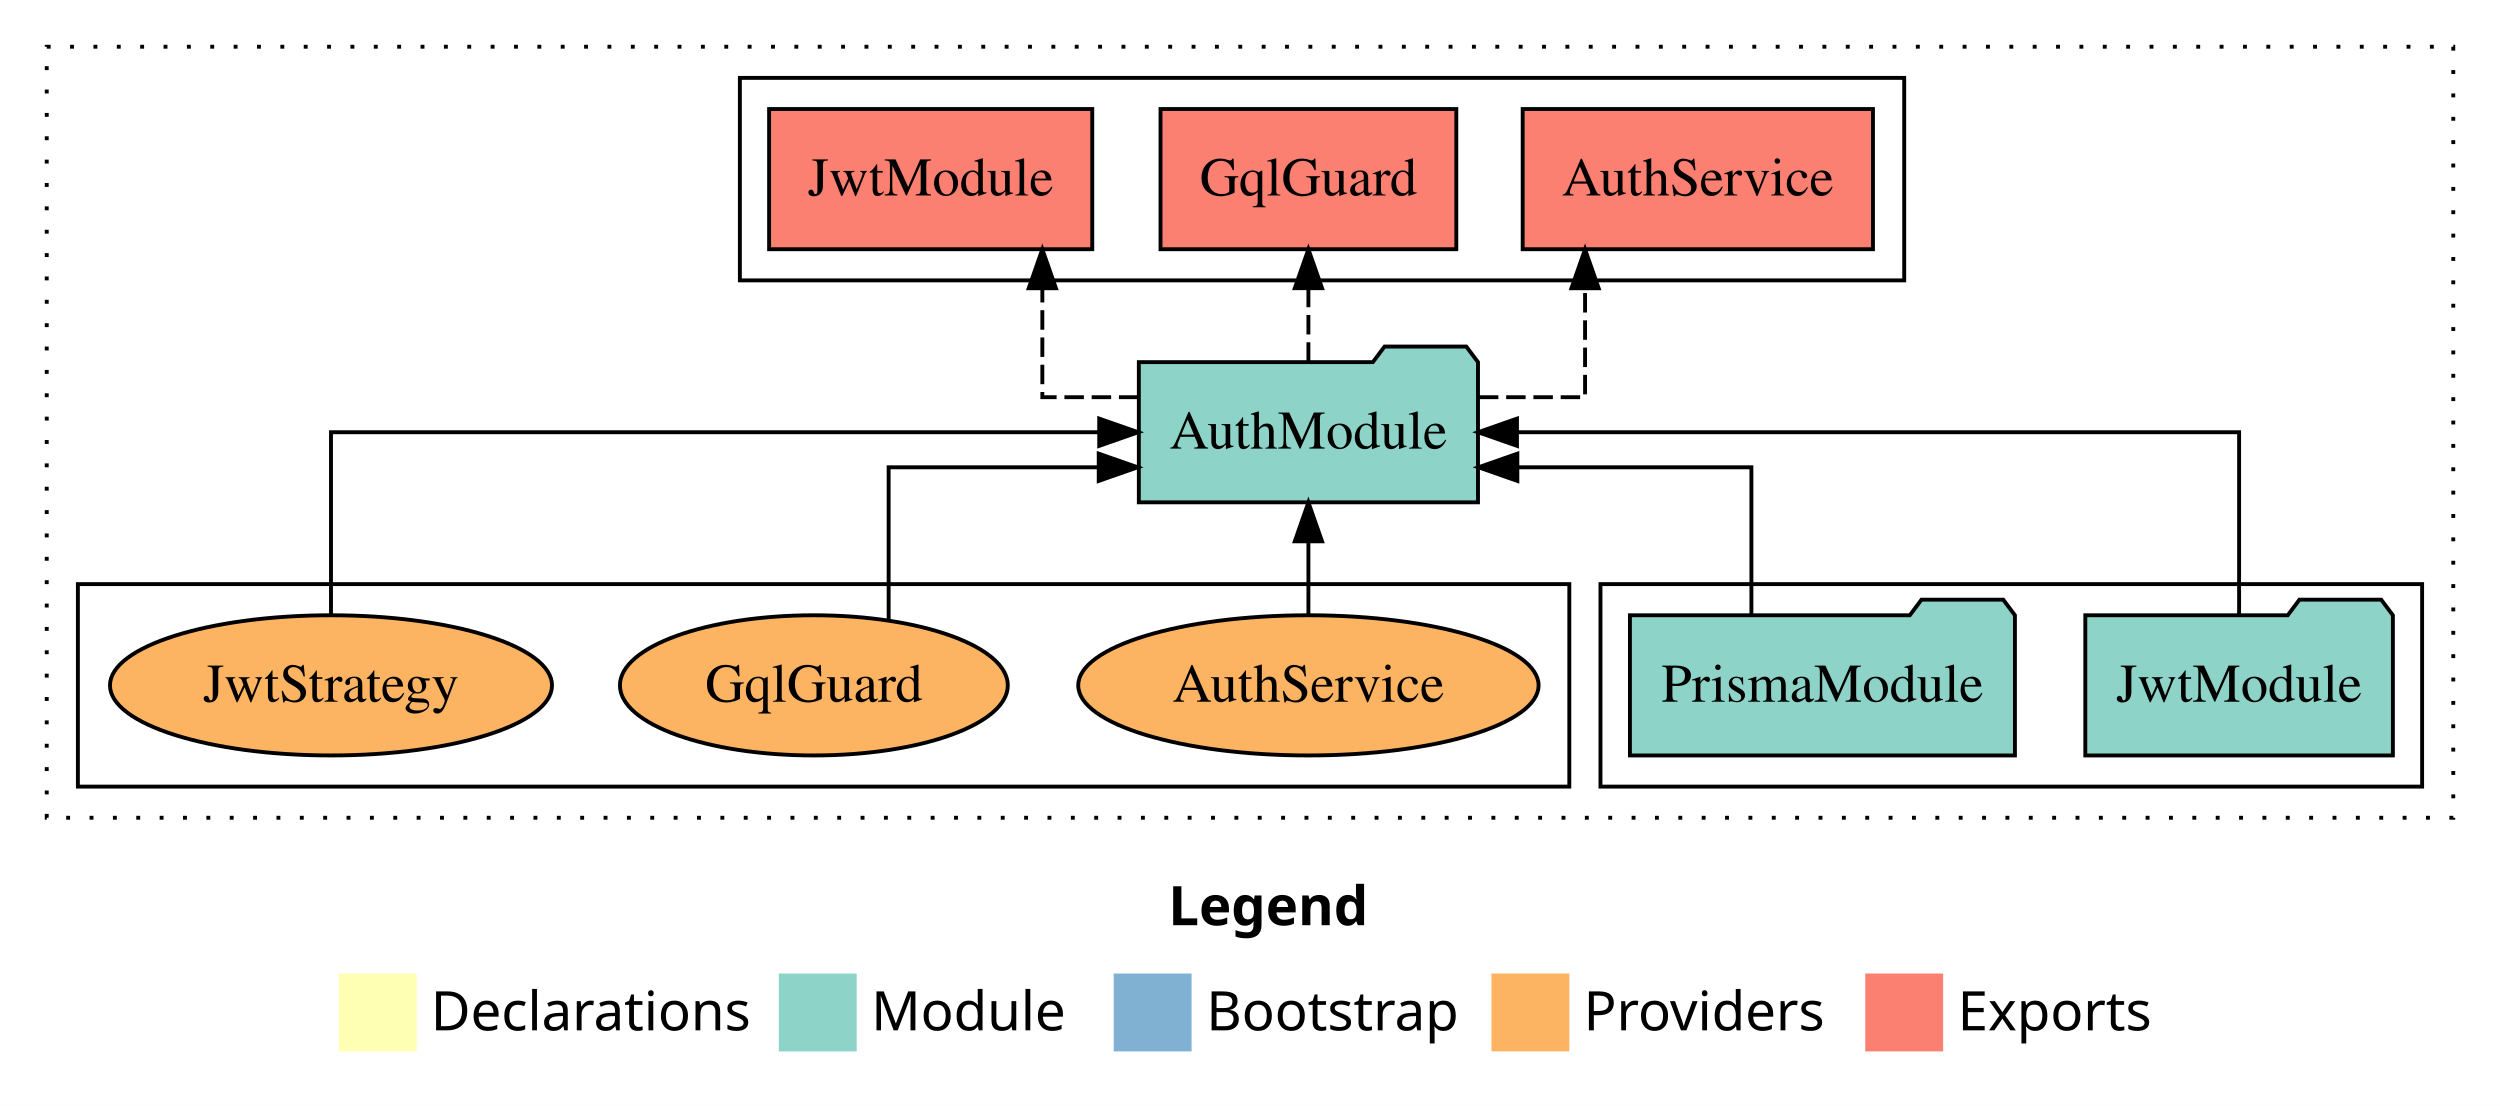
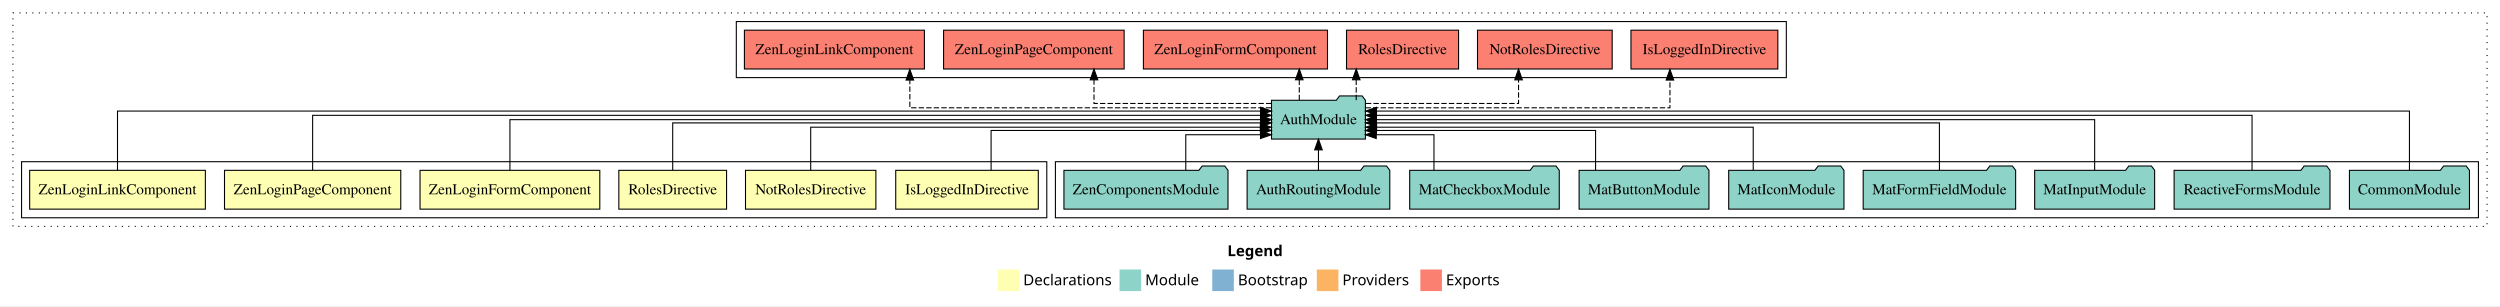
- <svg xmlns="http://www.w3.org/2000/svg" width="642pt" height="284pt" viewBox="0.00 0.00 642.00 284.00">
+ <svg xmlns="http://www.w3.org/2000/svg" width="2319pt" height="284pt" viewBox="0.00 0.00 2319.00 284.00">
  <g id="graph0" class="graph" transform="scale(1 1) rotate(0) translate(4 280)">
-     <polygon fill="#ffffff" stroke="transparent" points="-4,4 -4,-280 638,-280 638,4 -4,4" />
-     <text text-anchor="start" x="296.009" y="-42.4" font-family="sans-serif" font-weight="bold" font-size="14.00" fill="#000000">Legend</text>
-     <polygon fill="#ffffb3" stroke="transparent" points="83,-10 83,-30 103,-30 103,-10 83,-10" />
-     <text text-anchor="start" x="106.629" y="-15.4" font-family="sans-serif" font-size="14.00" fill="#000000">  Declarations</text>
-     <polygon fill="#8dd3c7" stroke="transparent" points="196,-10 196,-30 216,-30 216,-10 196,-10" />
-     <text text-anchor="start" x="219.725" y="-15.4" font-family="sans-serif" font-size="14.00" fill="#000000">  Module</text>
-     <polygon fill="#80b1d3" stroke="transparent" points="282,-10 282,-30 302,-30 302,-10 282,-10" />
-     <text text-anchor="start" x="305.781" y="-15.4" font-family="sans-serif" font-size="14.00" fill="#000000">  Bootstrap</text>
-     <polygon fill="#fdb462" stroke="transparent" points="379,-10 379,-30 399,-30 399,-10 379,-10" />
-     <text text-anchor="start" x="402.673" y="-15.4" font-family="sans-serif" font-size="14.00" fill="#000000">  Providers</text>
-     <polygon fill="#fb8072" stroke="transparent" points="475,-10 475,-30 495,-30 495,-10 475,-10" />
-     <text text-anchor="start" x="498.726" y="-15.4" font-family="sans-serif" font-size="14.00" fill="#000000">  Exports</text>
+     <polygon fill="white" stroke="transparent" points="-4,4 -4,-280 2315,-280 2315,4 -4,4" />
+     <text text-anchor="start" x="1134.51" y="-42.4" font-family="sans-serif" font-weight="bold" font-size="14.00">Legend</text>
+     <polygon fill="#ffffb3" stroke="transparent" points="921.5,-10 921.5,-30 941.5,-30 941.5,-10 921.5,-10" />
+     <text text-anchor="start" x="945.13" y="-15.4" font-family="sans-serif" font-size="14.00">  Declarations</text>
+     <polygon fill="#8dd3c7" stroke="transparent" points="1034.5,-10 1034.5,-30 1054.5,-30 1054.5,-10 1034.5,-10" />
+     <text text-anchor="start" x="1058.23" y="-15.4" font-family="sans-serif" font-size="14.00">  Module</text>
+     <polygon fill="#80b1d3" stroke="transparent" points="1120.5,-10 1120.5,-30 1140.5,-30 1140.5,-10 1120.5,-10" />
+     <text text-anchor="start" x="1144.28" y="-15.4" font-family="sans-serif" font-size="14.00">  Bootstrap</text>
+     <polygon fill="#fdb462" stroke="transparent" points="1217.5,-10 1217.5,-30 1237.5,-30 1237.5,-10 1217.5,-10" />
+     <text text-anchor="start" x="1241.17" y="-15.4" font-family="sans-serif" font-size="14.00">  Providers</text>
+     <polygon fill="#fb8072" stroke="transparent" points="1313.5,-10 1313.5,-30 1333.5,-30 1333.5,-10 1313.5,-10" />
+     <text text-anchor="start" x="1337.23" y="-15.4" font-family="sans-serif" font-size="14.00">  Exports</text>
    <g id="clust1" class="cluster">
-       <polygon fill="none" stroke="#000000" stroke-dasharray="1,5" points="8,-70 8,-268 626,-268 626,-70 8,-70" />
-     </g>
-     <g id="clust3" class="cluster">
-       <polygon fill="none" stroke="#000000" points="407,-78 407,-130 618,-130 618,-78 407,-78" />
-     </g>
-     <g id="clust4" class="cluster">
-       <polygon fill="none" stroke="#000000" points="186,-208 186,-260 485,-260 485,-208 186,-208" />
-     </g>
-     <g id="clust6" class="cluster">
-       <polygon fill="none" stroke="#000000" points="16,-78 16,-130 399,-130 399,-78 16,-78" />
+       <polygon fill="none" stroke="black" stroke-dasharray="1,5" points="8,-70 8,-268 2303,-268 2303,-70 8,-70" />
+     </g>
+     <g id="clust9" class="cluster">
+       <polygon fill="none" stroke="black" points="975,-78 975,-130 2295,-130 2295,-78 975,-78" />
+     </g>
+     <g id="clust10" class="cluster">
+       <polygon fill="none" stroke="black" points="679,-208 679,-260 1653,-260 1653,-208 679,-208" />
+     </g>
+     <g id="clust2" class="cluster">
+       <polygon fill="none" stroke="black" points="16,-78 16,-130 967,-130 967,-78 16,-78" />
    </g>
    <g id="node1" class="node">
-       <polygon fill="#8dd3c7" stroke="#000000" points="610.492,-122 607.492,-126 586.492,-126 583.492,-122 531.508,-122 531.508,-86 610.492,-86 610.492,-122" />
-       <text text-anchor="middle" x="571" y="-99.8" font-family="Times,serif" font-size="14.00" fill="#000000">JwtModule</text>
+       <polygon fill="#ffffb3" stroke="black" points="959.12,-122 826.88,-122 826.88,-86 959.12,-86 959.12,-122" />
+       <text text-anchor="middle" x="893" y="-99.8" font-family="Times,serif" font-size="14.00">IsLoggedInDirective</text>
+     </g>
+     <g id="node7" class="node">
+       <polygon fill="#8dd3c7" stroke="black" points="1262.55,-187 1259.55,-191 1238.55,-191 1235.55,-187 1175.45,-187 1175.45,-151 1262.55,-151 1262.55,-187" />
+       <text text-anchor="middle" x="1219" y="-164.8" font-family="Times,serif" font-size="14.00">AuthModule</text>
+     </g>
+     <g id="edge1" class="edge">
+       <path fill="none" stroke="black" d="M915.34,-122.01C915.34,-138.05 915.34,-159 915.34,-159 915.34,-159 1165.17,-159 1165.17,-159" />
+       <polygon fill="black" stroke="black" points="1165.17,-162.5 1175.17,-159 1165.17,-155.5 1165.17,-162.5" />
+     </g>
+     <g id="node2" class="node">
+       <polygon fill="#ffffb3" stroke="black" points="808.47,-122 687.53,-122 687.53,-86 808.47,-86 808.47,-122" />
+       <text text-anchor="middle" x="748" y="-99.8" font-family="Times,serif" font-size="14.00">NotRolesDirective</text>
+     </g>
+     <g id="edge2" class="edge">
+       <path fill="none" stroke="black" d="M748,-122.03C748,-139.06 748,-162 748,-162 748,-162 1165.11,-162 1165.11,-162" />
+       <polygon fill="black" stroke="black" points="1165.11,-165.5 1175.11,-162 1165.11,-158.5 1165.11,-165.5" />
    </g>
    <g id="node3" class="node">
-       <polygon fill="#8dd3c7" stroke="#000000" points="375.548,-187 372.548,-191 351.548,-191 348.548,-187 288.452,-187 288.452,-151 375.548,-151 375.548,-187" />
-       <text text-anchor="middle" x="332" y="-164.8" font-family="Times,serif" font-size="14.00" fill="#000000">AuthModule</text>
-     </g>
-     <g id="edge1" class="edge">
-       <path fill="none" stroke="#000000" d="M571,-122.106C571,-141.339 571,-169 571,-169 571,-169 385.558,-169 385.558,-169" />
-       <polygon fill="#000000" stroke="#000000" points="385.558,-165.5 375.558,-169 385.558,-172.5 385.558,-165.5" />
-     </g>
-     <g id="node2" class="node">
-       <polygon fill="#8dd3c7" stroke="#000000" points="513.434,-122 510.434,-126 489.434,-126 486.434,-122 414.566,-122 414.566,-86 513.434,-86 513.434,-122" />
-       <text text-anchor="middle" x="464" y="-99.8" font-family="Times,serif" font-size="14.00" fill="#000000">PrismaModule</text>
-     </g>
-     <g id="edge2" class="edge">
-       <path fill="none" stroke="#000000" d="M445.76,-122.027C445.76,-138.398 445.76,-160 445.76,-160 445.76,-160 385.657,-160 385.657,-160" />
-       <polygon fill="#000000" stroke="#000000" points="385.657,-156.5 375.657,-160 385.657,-163.5 385.657,-156.5" />
+       <polygon fill="#ffffb3" stroke="black" points="669.97,-122 570.03,-122 570.03,-86 669.97,-86 669.97,-122" />
+       <text text-anchor="middle" x="620" y="-99.8" font-family="Times,serif" font-size="14.00">RolesDirective</text>
+     </g>
+     <g id="edge3" class="edge">
+       <path fill="none" stroke="black" d="M620,-122.27C620,-140.56 620,-166 620,-166 620,-166 1165.44,-166 1165.44,-166" />
+       <polygon fill="black" stroke="black" points="1165.44,-169.5 1175.44,-166 1165.44,-162.5 1165.44,-169.5" />
    </g>
    <g id="node4" class="node">
-       <polygon fill="#fb8072" stroke="#000000" points="476.976,-252 387.024,-252 387.024,-216 476.976,-216 476.976,-252" />
-       <text text-anchor="middle" x="432" y="-229.8" font-family="Times,serif" font-size="14.00" fill="#000000">AuthService </text>
-     </g>
-     <g id="edge3" class="edge">
-       <path fill="none" stroke="#000000" stroke-dasharray="5,2" d="M375.779,-178C390.399,-178 403.044,-178 403.044,-178 403.044,-178 403.044,-205.973 403.044,-205.973" />
-       <polygon fill="#000000" stroke="#000000" points="399.544,-205.973 403.044,-215.973 406.544,-205.973 399.544,-205.973" />
+       <polygon fill="#ffffb3" stroke="black" points="552.38,-122 385.62,-122 385.62,-86 552.38,-86 552.38,-122" />
+       <text text-anchor="middle" x="469" y="-99.8" font-family="Times,serif" font-size="14.00">ZenLoginFormComponent</text>
+     </g>
+     <g id="edge4" class="edge">
+       <path fill="none" stroke="black" d="M469,-122.11C469,-141.34 469,-169 469,-169 469,-169 1165.44,-169 1165.44,-169" />
+       <polygon fill="black" stroke="black" points="1165.44,-172.5 1175.44,-169 1165.44,-165.5 1165.44,-172.5" />
    </g>
    <g id="node5" class="node">
-       <polygon fill="#fb8072" stroke="#000000" points="369.981,-252 294.019,-252 294.019,-216 369.981,-216 369.981,-252" />
-       <text text-anchor="middle" x="332" y="-229.8" font-family="Times,serif" font-size="14.00" fill="#000000">GqlGuard </text>
-     </g>
-     <g id="edge4" class="edge">
-       <path fill="none" stroke="#000000" stroke-dasharray="5,2" d="M332,-187.106C332,-187.106 332,-205.991 332,-205.991" />
-       <polygon fill="#000000" stroke="#000000" points="328.5,-205.991 332,-215.991 335.5,-205.991 328.5,-205.991" />
+       <polygon fill="#ffffb3" stroke="black" points="367.75,-122 204.25,-122 204.25,-86 367.75,-86 367.75,-122" />
+       <text text-anchor="middle" x="286" y="-99.8" font-family="Times,serif" font-size="14.00">ZenLoginPageComponent</text>
+     </g>
+     <g id="edge5" class="edge">
+       <path fill="none" stroke="black" d="M286,-122.13C286,-142.57 286,-173 286,-173 286,-173 1165.25,-173 1165.25,-173" />
+       <polygon fill="black" stroke="black" points="1165.25,-176.5 1175.25,-173 1165.25,-169.5 1165.25,-176.5" />
    </g>
    <g id="node6" class="node">
-       <polygon fill="#fb8072" stroke="#000000" points="276.493,-252 193.507,-252 193.507,-216 276.493,-216 276.493,-252" />
-       <text text-anchor="middle" x="235" y="-229.8" font-family="Times,serif" font-size="14.00" fill="#000000">JwtModule </text>
-     </g>
-     <g id="edge5" class="edge">
-       <path fill="none" stroke="#000000" stroke-dasharray="5,2" d="M288.341,-178C274.95,-178 263.673,-178 263.673,-178 263.673,-178 263.673,-205.973 263.673,-205.973" />
-       <polygon fill="#000000" stroke="#000000" points="260.173,-205.973 263.673,-215.973 267.173,-205.973 260.173,-205.973" />
-     </g>
-     <g id="node7" class="node">
-       <ellipse fill="#fdb462" stroke="#000000" cx="332" cy="-104" rx="59.108" ry="18" />
-       <text text-anchor="middle" x="332" y="-99.8" font-family="Times,serif" font-size="14.00" fill="#000000">AuthService</text>
+       <polygon fill="#ffffb3" stroke="black" points="186.49,-122 23.51,-122 23.51,-86 186.49,-86 186.49,-122" />
+       <text text-anchor="middle" x="105" y="-99.8" font-family="Times,serif" font-size="14.00">ZenLoginLinkComponent</text>
    </g>
    <g id="edge6" class="edge">
-       <path fill="none" stroke="#000000" d="M332,-122.106C332,-122.106 332,-140.991 332,-140.991" />
-       <polygon fill="#000000" stroke="#000000" points="328.5,-140.991 332,-150.991 335.5,-140.991 328.5,-140.991" />
+       <path fill="none" stroke="black" d="M105,-122.04C105,-143.66 105,-177 105,-177 105,-177 1165.33,-177 1165.33,-177" />
+       <polygon fill="black" stroke="black" points="1165.33,-180.5 1175.33,-177 1165.33,-173.5 1165.33,-180.5" />
+     </g>
+     <g id="node17" class="node">
+       <polygon fill="#fb8072" stroke="black" points="1645.12,-252 1508.88,-252 1508.88,-216 1645.12,-216 1645.12,-252" />
+       <text text-anchor="middle" x="1577" y="-229.8" font-family="Times,serif" font-size="14.00">IsLoggedInDirective </text>
+     </g>
+     <g id="edge16" class="edge">
+       <path fill="none" stroke="black" stroke-dasharray="5,2" d="M1262.63,-180C1351.47,-180 1545.03,-180 1545.03,-180 1545.03,-180 1545.03,-205.72 1545.03,-205.72" />
+       <polygon fill="black" stroke="black" points="1541.53,-205.72 1545.03,-215.72 1548.53,-205.72 1541.53,-205.72" />
+     </g>
+     <g id="node18" class="node">
+       <polygon fill="#fb8072" stroke="black" points="1491.47,-252 1366.53,-252 1366.53,-216 1491.47,-216 1491.47,-252" />
+       <text text-anchor="middle" x="1429" y="-229.8" font-family="Times,serif" font-size="14.00">NotRolesDirective </text>
+     </g>
+     <g id="edge17" class="edge">
+       <path fill="none" stroke="black" stroke-dasharray="5,2" d="M1262.98,-184C1317.87,-184 1404.6,-184 1404.6,-184 1404.6,-184 1404.6,-205.95 1404.6,-205.95" />
+       <polygon fill="black" stroke="black" points="1401.1,-205.95 1404.6,-215.95 1408.1,-205.95 1401.1,-205.95" />
+     </g>
+     <g id="node19" class="node">
+       <polygon fill="#fb8072" stroke="black" points="1348.97,-252 1245.03,-252 1245.03,-216 1348.97,-216 1348.97,-252" />
+       <text text-anchor="middle" x="1297" y="-229.8" font-family="Times,serif" font-size="14.00">RolesDirective </text>
+     </g>
+     <g id="edge18" class="edge">
+       <path fill="none" stroke="black" stroke-dasharray="5,2" d="M1254.02,-187.11C1254.02,-187.11 1254.02,-205.99 1254.02,-205.99" />
+       <polygon fill="black" stroke="black" points="1250.52,-205.99 1254.02,-215.99 1257.52,-205.99 1250.52,-205.99" />
+     </g>
+     <g id="node20" class="node">
+       <polygon fill="#fb8072" stroke="black" points="1227.38,-252 1056.62,-252 1056.62,-216 1227.38,-216 1227.38,-252" />
+       <text text-anchor="middle" x="1142" y="-229.8" font-family="Times,serif" font-size="14.00">ZenLoginFormComponent </text>
+     </g>
+     <g id="edge19" class="edge">
+       <path fill="none" stroke="black" stroke-dasharray="5,2" d="M1201.21,-187.11C1201.21,-187.11 1201.21,-205.99 1201.21,-205.99" />
+       <polygon fill="black" stroke="black" points="1197.71,-205.99 1201.21,-215.99 1204.71,-205.99 1197.71,-205.99" />
+     </g>
+     <g id="node21" class="node">
+       <polygon fill="#fb8072" stroke="black" points="1038.75,-252 871.25,-252 871.25,-216 1038.75,-216 1038.75,-252" />
+       <text text-anchor="middle" x="955" y="-229.8" font-family="Times,serif" font-size="14.00">ZenLoginPageComponent </text>
+     </g>
+     <g id="edge20" class="edge">
+       <path fill="none" stroke="black" stroke-dasharray="5,2" d="M1175.35,-184C1114.3,-184 1010.79,-184 1010.79,-184 1010.79,-184 1010.79,-205.95 1010.79,-205.95" />
+       <polygon fill="black" stroke="black" points="1007.29,-205.95 1010.79,-215.95 1014.29,-205.95 1007.29,-205.95" />
+     </g>
+     <g id="node22" class="node">
+       <polygon fill="#fb8072" stroke="black" points="853.49,-252 686.51,-252 686.51,-216 853.49,-216 853.49,-252" />
+       <text text-anchor="middle" x="770" y="-229.8" font-family="Times,serif" font-size="14.00">ZenLoginLinkComponent </text>
+     </g>
+     <g id="edge21" class="edge">
+       <path fill="none" stroke="black" stroke-dasharray="5,2" d="M1175.15,-180C1075.38,-180 839.97,-180 839.97,-180 839.97,-180 839.97,-205.72 839.97,-205.72" />
+       <polygon fill="black" stroke="black" points="836.47,-205.72 839.97,-215.72 843.47,-205.72 836.47,-205.72" />
    </g>
    <g id="node8" class="node">
-       <ellipse fill="#fdb462" stroke="#000000" cx="205" cy="-104" rx="49.8" ry="18" />
-       <text text-anchor="middle" x="205" y="-99.8" font-family="Times,serif" font-size="14.00" fill="#000000">GqlGuard</text>
+       <polygon fill="#8dd3c7" stroke="black" points="2286.67,-122 2283.67,-126 2262.67,-126 2259.67,-122 2175.33,-122 2175.33,-86 2286.67,-86 2286.67,-122" />
+       <text text-anchor="middle" x="2231" y="-99.8" font-family="Times,serif" font-size="14.00">CommonModule</text>
    </g>
    <g id="edge7" class="edge">
-       <path fill="none" stroke="#000000" d="M224.202,-120.802C224.202,-137.297 224.202,-160 224.202,-160 224.202,-160 278.154,-160 278.154,-160" />
-       <polygon fill="#000000" stroke="#000000" points="278.154,-163.5 288.154,-160 278.154,-156.5 278.154,-163.5" />
+       <path fill="none" stroke="black" d="M2231,-122.04C2231,-143.66 2231,-177 2231,-177 2231,-177 1272.81,-177 1272.81,-177" />
+       <polygon fill="black" stroke="black" points="1272.81,-173.5 1262.81,-177 1272.81,-180.5 1272.81,-173.5" />
    </g>
    <g id="node9" class="node">
-       <ellipse fill="#fdb462" stroke="#000000" cx="81" cy="-104" rx="56.756" ry="18" />
-       <text text-anchor="middle" x="81" y="-99.8" font-family="Times,serif" font-size="14.00" fill="#000000">JwtStrategy</text>
+       <polygon fill="#8dd3c7" stroke="black" points="2157.3,-122 2154.3,-126 2133.3,-126 2130.3,-122 2012.7,-122 2012.7,-86 2157.3,-86 2157.3,-122" />
+       <text text-anchor="middle" x="2085" y="-99.8" font-family="Times,serif" font-size="14.00">ReactiveFormsModule</text>
    </g>
    <g id="edge8" class="edge">
-       <path fill="none" stroke="#000000" d="M81,-122.106C81,-141.339 81,-169 81,-169 81,-169 278.279,-169 278.279,-169" />
-       <polygon fill="#000000" stroke="#000000" points="278.279,-172.5 288.279,-169 278.279,-165.5 278.279,-172.5" />
+       <path fill="none" stroke="black" d="M2085,-122.13C2085,-142.57 2085,-173 2085,-173 2085,-173 1272.84,-173 1272.84,-173" />
+       <polygon fill="black" stroke="black" points="1272.84,-169.5 1262.84,-173 1272.84,-176.5 1272.84,-169.5" />
+     </g>
+     <g id="node10" class="node">
+       <polygon fill="#8dd3c7" stroke="black" points="1994.65,-122 1991.65,-126 1970.65,-126 1967.65,-122 1883.35,-122 1883.35,-86 1994.65,-86 1994.65,-122" />
+       <text text-anchor="middle" x="1939" y="-99.8" font-family="Times,serif" font-size="14.00">MatInputModule</text>
+     </g>
+     <g id="edge9" class="edge">
+       <path fill="none" stroke="black" d="M1939,-122.11C1939,-141.34 1939,-169 1939,-169 1939,-169 1272.69,-169 1272.69,-169" />
+       <polygon fill="black" stroke="black" points="1272.69,-165.5 1262.69,-169 1272.69,-172.5 1272.69,-165.5" />
+     </g>
+     <g id="node11" class="node">
+       <polygon fill="#8dd3c7" stroke="black" points="1865.71,-122 1862.71,-126 1841.71,-126 1838.71,-122 1724.29,-122 1724.29,-86 1865.71,-86 1865.71,-122" />
+       <text text-anchor="middle" x="1795" y="-99.8" font-family="Times,serif" font-size="14.00">MatFormFieldModule</text>
+     </g>
+     <g id="edge10" class="edge">
+       <path fill="none" stroke="black" d="M1795,-122.27C1795,-140.56 1795,-166 1795,-166 1795,-166 1272.77,-166 1272.77,-166" />
+       <polygon fill="black" stroke="black" points="1272.77,-162.5 1262.77,-166 1272.77,-169.5 1272.77,-162.5" />
+     </g>
+     <g id="node12" class="node">
+       <polygon fill="#8dd3c7" stroke="black" points="1706.47,-122 1703.47,-126 1682.47,-126 1679.47,-122 1599.53,-122 1599.53,-86 1706.47,-86 1706.47,-122" />
+       <text text-anchor="middle" x="1653" y="-99.8" font-family="Times,serif" font-size="14.00">MatIconModule</text>
+     </g>
+     <g id="edge11" class="edge">
+       <path fill="none" stroke="black" d="M1622.29,-122.03C1622.29,-139.06 1622.29,-162 1622.29,-162 1622.29,-162 1272.93,-162 1272.93,-162" />
+       <polygon fill="black" stroke="black" points="1272.93,-158.5 1262.93,-162 1272.93,-165.5 1272.93,-158.5" />
+     </g>
+     <g id="node13" class="node">
+       <polygon fill="#8dd3c7" stroke="black" points="1581.22,-122 1578.22,-126 1557.22,-126 1554.22,-122 1460.78,-122 1460.78,-86 1581.22,-86 1581.22,-122" />
+       <text text-anchor="middle" x="1521" y="-99.8" font-family="Times,serif" font-size="14.00">MatButtonModule</text>
+     </g>
+     <g id="edge12" class="edge">
+       <path fill="none" stroke="black" d="M1476.06,-122.01C1476.06,-138.05 1476.06,-159 1476.06,-159 1476.06,-159 1272.61,-159 1272.61,-159" />
+       <polygon fill="black" stroke="black" points="1272.61,-155.5 1262.61,-159 1272.61,-162.5 1272.61,-155.5" />
+     </g>
+     <g id="node14" class="node">
+       <polygon fill="#8dd3c7" stroke="black" points="1442.37,-122 1439.37,-126 1418.37,-126 1415.37,-122 1303.63,-122 1303.63,-86 1442.37,-86 1442.37,-122" />
+       <text text-anchor="middle" x="1373" y="-99.8" font-family="Times,serif" font-size="14.00">MatCheckboxModule</text>
+     </g>
+     <g id="edge13" class="edge">
+       <path fill="none" stroke="black" d="M1326.15,-122.12C1326.15,-136.78 1326.15,-155 1326.15,-155 1326.15,-155 1272.58,-155 1272.58,-155" />
+       <polygon fill="black" stroke="black" points="1272.58,-151.5 1262.58,-155 1272.58,-158.5 1272.58,-151.5" />
+     </g>
+     <g id="node15" class="node">
+       <polygon fill="#8dd3c7" stroke="black" points="1285.17,-122 1282.17,-126 1261.17,-126 1258.17,-122 1152.83,-122 1152.83,-86 1285.17,-86 1285.17,-122" />
+       <text text-anchor="middle" x="1219" y="-99.8" font-family="Times,serif" font-size="14.00">AuthRoutingModule</text>
+     </g>
+     <g id="edge14" class="edge">
+       <path fill="none" stroke="black" d="M1219,-122.11C1219,-122.11 1219,-140.99 1219,-140.99" />
+       <polygon fill="black" stroke="black" points="1215.5,-140.99 1219,-150.99 1222.5,-140.99 1215.5,-140.99" />
+     </g>
+     <g id="node16" class="node">
+       <polygon fill="#8dd3c7" stroke="black" points="1135.09,-122 1132.09,-126 1111.09,-126 1108.09,-122 982.91,-122 982.91,-86 1135.09,-86 1135.09,-122" />
+       <text text-anchor="middle" x="1059" y="-99.8" font-family="Times,serif" font-size="14.00">ZenComponentsModule</text>
+     </g>
+     <g id="edge15" class="edge">
+       <path fill="none" stroke="black" d="M1095.93,-122.12C1095.93,-136.78 1095.93,-155 1095.93,-155 1095.93,-155 1165.26,-155 1165.26,-155" />
+       <polygon fill="black" stroke="black" points="1165.26,-158.5 1175.26,-155 1165.26,-151.5 1165.26,-158.5" />
    </g>
  </g>
</svg>
